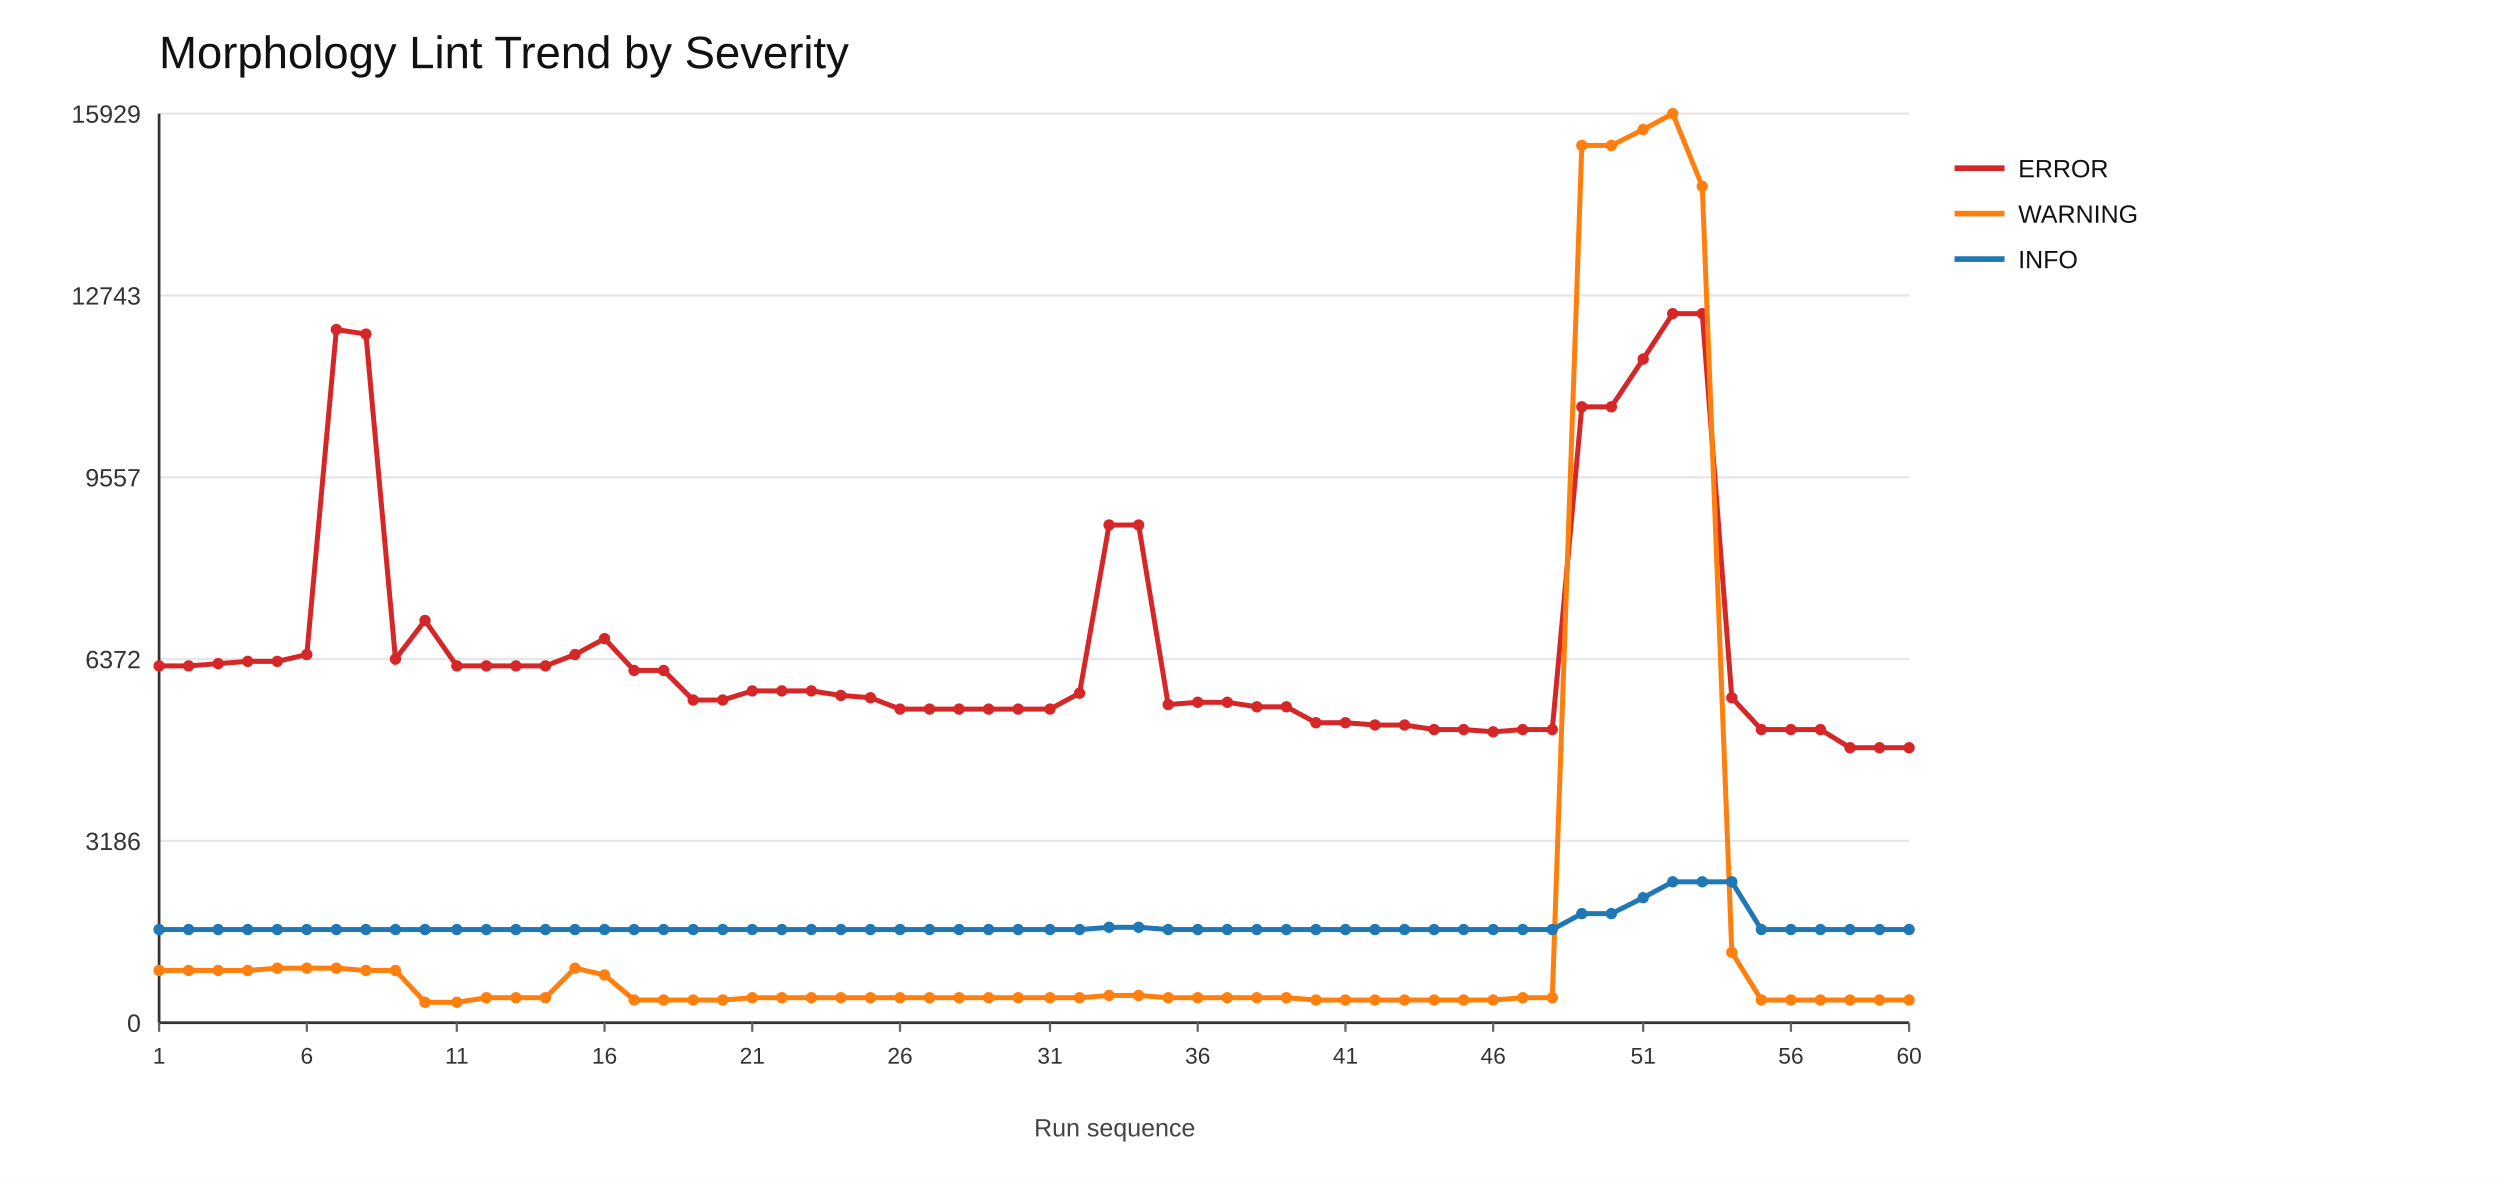
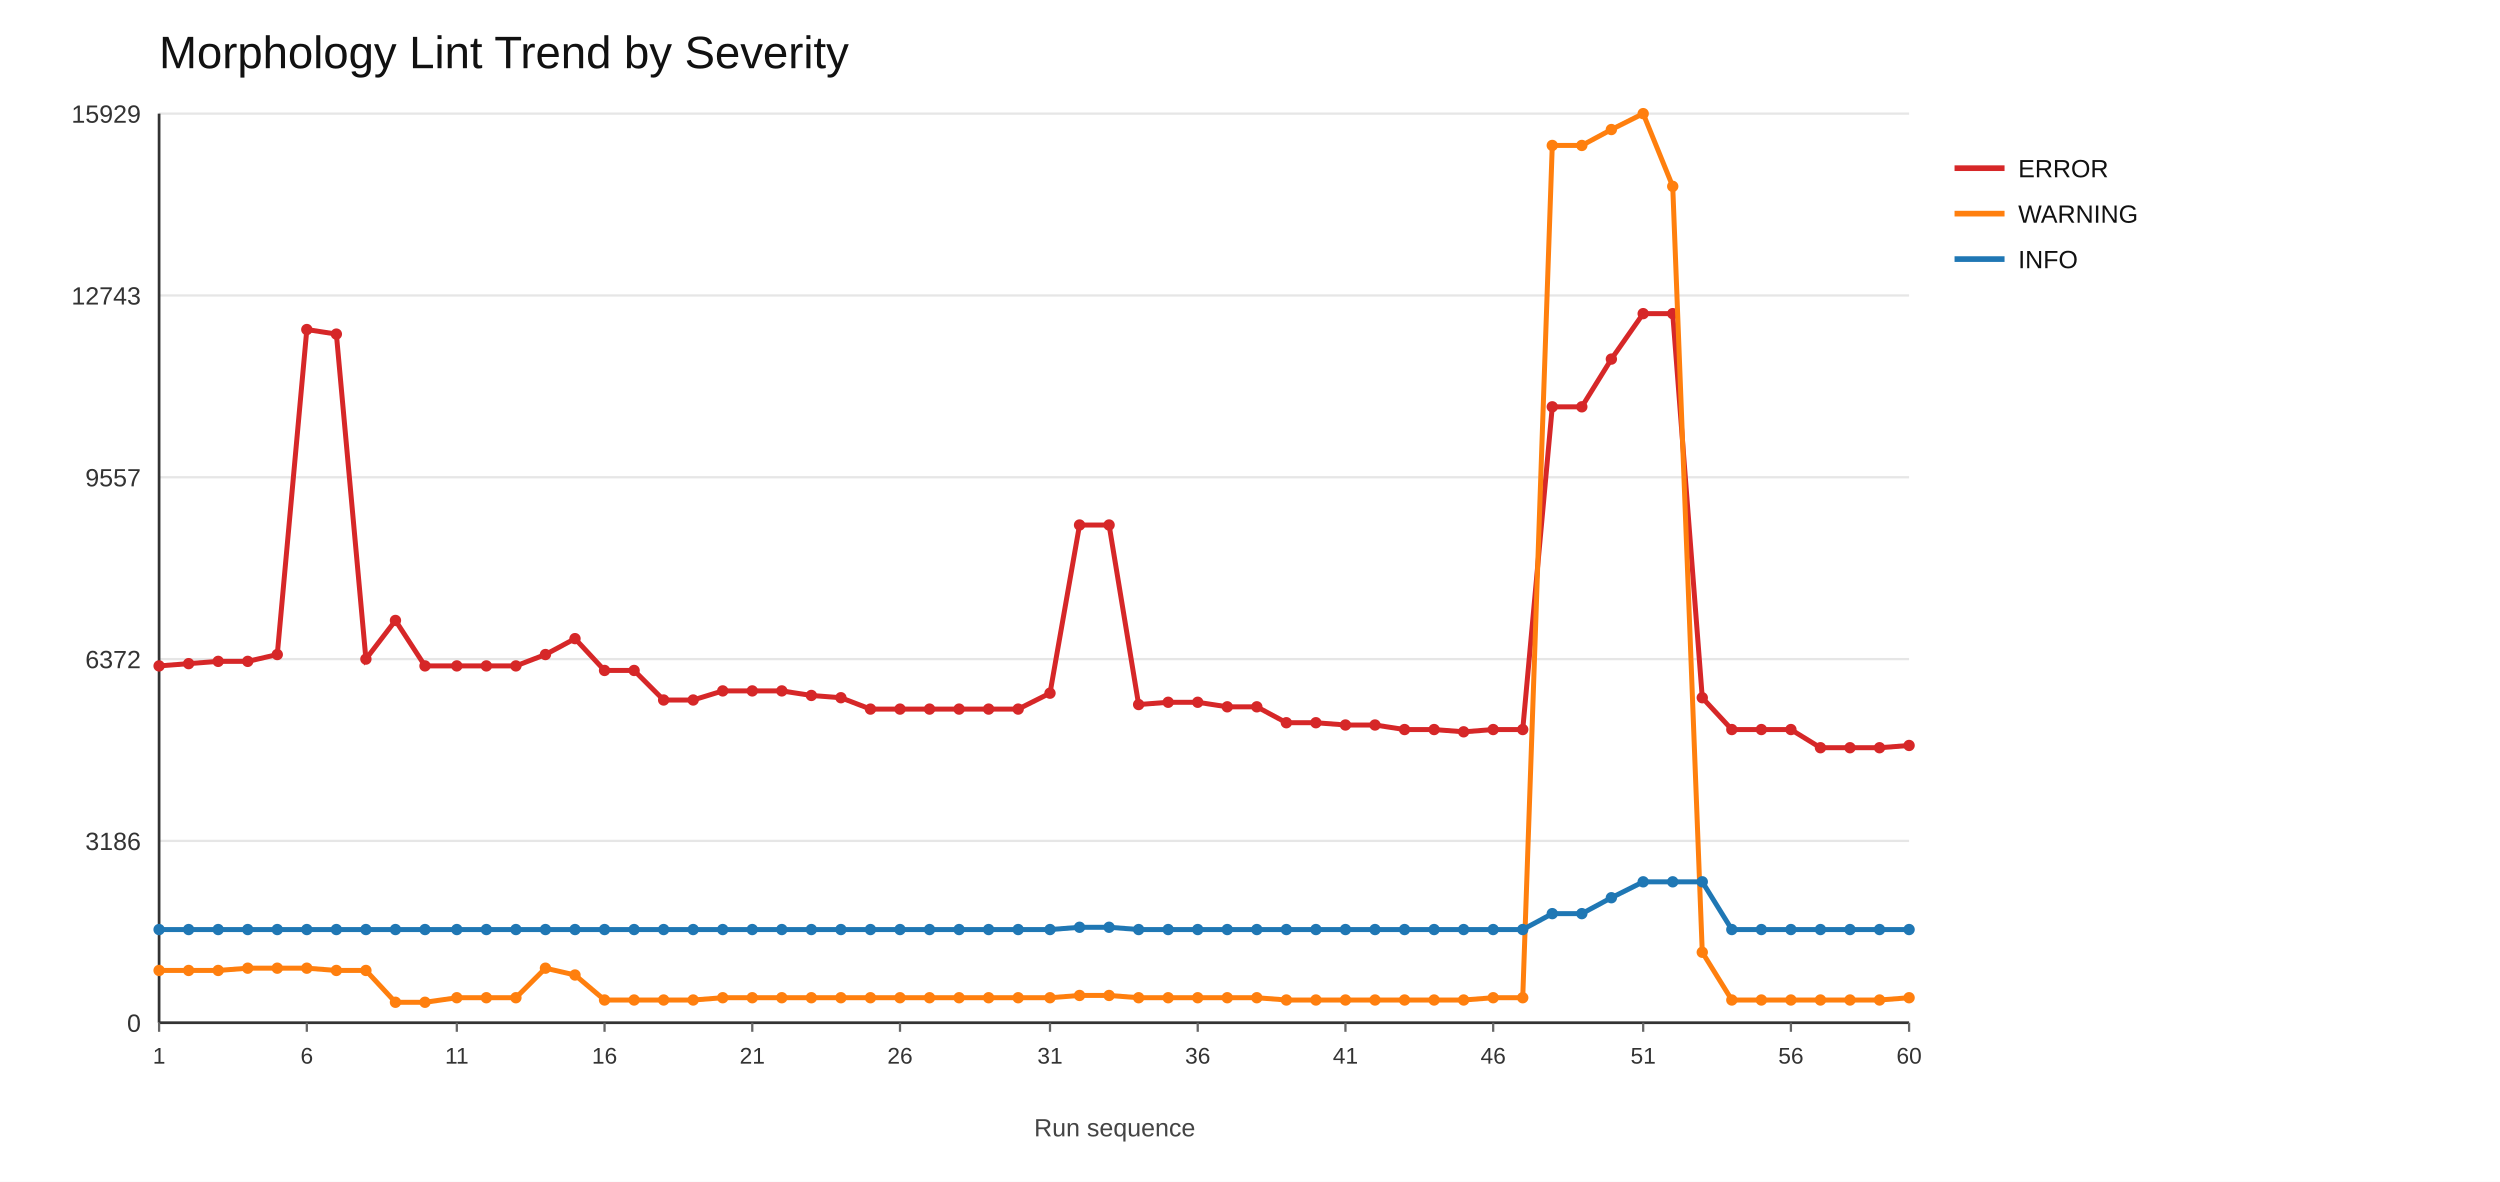
<svg xmlns="http://www.w3.org/2000/svg" width="1100" height="520">
  <rect x="0" y="0" width="1100" height="520" fill="#ffffff" />
  <text x="70" y="30" font-size="20" font-family="Arial" fill="#111">Morphology Lint Trend by Severity</text>
  <line x1="70" y1="450" x2="840" y2="450" stroke="#e6e6e6" stroke-width="1" />
  <text x="62" y="454" font-size="11" font-family="Arial" fill="#333" text-anchor="end">0</text>
  <line x1="70" y1="370" x2="840" y2="370" stroke="#e6e6e6" stroke-width="1" />
  <text x="62" y="374" font-size="11" font-family="Arial" fill="#333" text-anchor="end">3186</text>
  <line x1="70" y1="290" x2="840" y2="290" stroke="#e6e6e6" stroke-width="1" />
  <text x="62" y="294" font-size="11" font-family="Arial" fill="#333" text-anchor="end">6372</text>
  <line x1="70" y1="210" x2="840" y2="210" stroke="#e6e6e6" stroke-width="1" />
  <text x="62" y="214" font-size="11" font-family="Arial" fill="#333" text-anchor="end">9557</text>
  <line x1="70" y1="130" x2="840" y2="130" stroke="#e6e6e6" stroke-width="1" />
  <text x="62" y="134" font-size="11" font-family="Arial" fill="#333" text-anchor="end">12743</text>
  <line x1="70" y1="50" x2="840" y2="50" stroke="#e6e6e6" stroke-width="1" />
  <text x="62" y="54" font-size="11" font-family="Arial" fill="#333" text-anchor="end">15929</text>
  <line x1="70" y1="450" x2="840" y2="450" stroke="#333" stroke-width="1.2" />
  <line x1="70" y1="50" x2="70" y2="450" stroke="#333" stroke-width="1.2" />
  <line x1="70" y1="450" x2="70" y2="454" stroke="#666" stroke-width="1" />
  <text x="70" y="468" font-size="10" font-family="Arial" fill="#333" text-anchor="middle">1</text>
  <line x1="135" y1="450" x2="135" y2="454" stroke="#666" stroke-width="1" />
  <text x="135" y="468" font-size="10" font-family="Arial" fill="#333" text-anchor="middle">6</text>
  <line x1="201" y1="450" x2="201" y2="454" stroke="#666" stroke-width="1" />
  <text x="201" y="468" font-size="10" font-family="Arial" fill="#333" text-anchor="middle">11</text>
  <line x1="266" y1="450" x2="266" y2="454" stroke="#666" stroke-width="1" />
  <text x="266" y="468" font-size="10" font-family="Arial" fill="#333" text-anchor="middle">16</text>
  <line x1="331" y1="450" x2="331" y2="454" stroke="#666" stroke-width="1" />
  <text x="331" y="468" font-size="10" font-family="Arial" fill="#333" text-anchor="middle">21</text>
  <line x1="396" y1="450" x2="396" y2="454" stroke="#666" stroke-width="1" />
  <text x="396" y="468" font-size="10" font-family="Arial" fill="#333" text-anchor="middle">26</text>
  <line x1="462" y1="450" x2="462" y2="454" stroke="#666" stroke-width="1" />
  <text x="462" y="468" font-size="10" font-family="Arial" fill="#333" text-anchor="middle">31</text>
  <line x1="527" y1="450" x2="527" y2="454" stroke="#666" stroke-width="1" />
  <text x="527" y="468" font-size="10" font-family="Arial" fill="#333" text-anchor="middle">36</text>
  <line x1="592" y1="450" x2="592" y2="454" stroke="#666" stroke-width="1" />
  <text x="592" y="468" font-size="10" font-family="Arial" fill="#333" text-anchor="middle">41</text>
  <line x1="657" y1="450" x2="657" y2="454" stroke="#666" stroke-width="1" />
  <text x="657" y="468" font-size="10" font-family="Arial" fill="#333" text-anchor="middle">46</text>
  <line x1="723" y1="450" x2="723" y2="454" stroke="#666" stroke-width="1" />
  <text x="723" y="468" font-size="10" font-family="Arial" fill="#333" text-anchor="middle">51</text>
  <line x1="788" y1="450" x2="788" y2="454" stroke="#666" stroke-width="1" />
  <text x="788" y="468" font-size="10" font-family="Arial" fill="#333" text-anchor="middle">56</text>
  <line x1="840" y1="450" x2="840" y2="454" stroke="#666" stroke-width="1" />
  <text x="840" y="468" font-size="10" font-family="Arial" fill="#333" text-anchor="middle">60</text>
-   <polyline fill="none" stroke="#d62728" stroke-width="2.2" points="70,293 83,293 96,292 109,291 122,291 135,288 148,145 161,147 174,290 187,273 201,293 214,293 227,293 240,293 253,288 266,281 279,295 292,295 305,308 318,308 331,304 344,304 357,304 370,306 383,307 396,312 409,312 422,312 435,312 448,312 462,312 475,305 488,231 501,231 514,310 527,309 540,309 553,311 566,311 579,318 592,318 605,319 618,319 631,321 644,321 657,322 670,321 683,321 696,179 709,179 723,158 736,138 749,138 762,307 775,321 788,321 801,321 814,329 827,329 840,329" />
+   <polyline fill="none" stroke="#d62728" stroke-width="2.2" points="70,293 83,292 96,291 109,291 122,288 135,145 148,147 161,290 174,273 187,293 201,293 214,293 227,293 240,288 253,281 266,295 279,295 292,308 305,308 318,304 331,304 344,304 357,306 370,307 383,312 396,312 409,312 422,312 435,312 448,312 462,305 475,231 488,231 501,310 514,309 527,309 540,311 553,311 566,318 579,318 592,319 605,319 618,321 631,321 644,322 657,321 670,321 683,179 696,179 709,158 723,138 736,138 749,307 762,321 775,321 788,321 801,329 814,329 827,329 840,328" />
  <circle cx="70" cy="293" r="2.5" fill="#d62728" />
-   <circle cx="83" cy="293" r="2.5" fill="#d62728" />
-   <circle cx="96" cy="292" r="2.5" fill="#d62728" />
+   <circle cx="83" cy="292" r="2.5" fill="#d62728" />
+   <circle cx="96" cy="291" r="2.5" fill="#d62728" />
  <circle cx="109" cy="291" r="2.5" fill="#d62728" />
-   <circle cx="122" cy="291" r="2.5" fill="#d62728" />
-   <circle cx="135" cy="288" r="2.5" fill="#d62728" />
-   <circle cx="148" cy="145" r="2.5" fill="#d62728" />
-   <circle cx="161" cy="147" r="2.5" fill="#d62728" />
-   <circle cx="174" cy="290" r="2.5" fill="#d62728" />
-   <circle cx="187" cy="273" r="2.5" fill="#d62728" />
+   <circle cx="122" cy="288" r="2.5" fill="#d62728" />
+   <circle cx="135" cy="145" r="2.5" fill="#d62728" />
+   <circle cx="148" cy="147" r="2.5" fill="#d62728" />
+   <circle cx="161" cy="290" r="2.5" fill="#d62728" />
+   <circle cx="174" cy="273" r="2.5" fill="#d62728" />
+   <circle cx="187" cy="293" r="2.5" fill="#d62728" />
  <circle cx="201" cy="293" r="2.5" fill="#d62728" />
  <circle cx="214" cy="293" r="2.5" fill="#d62728" />
  <circle cx="227" cy="293" r="2.5" fill="#d62728" />
-   <circle cx="240" cy="293" r="2.5" fill="#d62728" />
-   <circle cx="253" cy="288" r="2.5" fill="#d62728" />
-   <circle cx="266" cy="281" r="2.5" fill="#d62728" />
+   <circle cx="240" cy="288" r="2.5" fill="#d62728" />
+   <circle cx="253" cy="281" r="2.5" fill="#d62728" />
+   <circle cx="266" cy="295" r="2.5" fill="#d62728" />
  <circle cx="279" cy="295" r="2.5" fill="#d62728" />
-   <circle cx="292" cy="295" r="2.5" fill="#d62728" />
+   <circle cx="292" cy="308" r="2.5" fill="#d62728" />
  <circle cx="305" cy="308" r="2.5" fill="#d62728" />
-   <circle cx="318" cy="308" r="2.5" fill="#d62728" />
+   <circle cx="318" cy="304" r="2.5" fill="#d62728" />
  <circle cx="331" cy="304" r="2.5" fill="#d62728" />
  <circle cx="344" cy="304" r="2.5" fill="#d62728" />
-   <circle cx="357" cy="304" r="2.5" fill="#d62728" />
-   <circle cx="370" cy="306" r="2.5" fill="#d62728" />
-   <circle cx="383" cy="307" r="2.5" fill="#d62728" />
+   <circle cx="357" cy="306" r="2.5" fill="#d62728" />
+   <circle cx="370" cy="307" r="2.5" fill="#d62728" />
+   <circle cx="383" cy="312" r="2.5" fill="#d62728" />
  <circle cx="396" cy="312" r="2.5" fill="#d62728" />
  <circle cx="409" cy="312" r="2.5" fill="#d62728" />
  <circle cx="422" cy="312" r="2.5" fill="#d62728" />
  <circle cx="435" cy="312" r="2.5" fill="#d62728" />
  <circle cx="448" cy="312" r="2.5" fill="#d62728" />
-   <circle cx="462" cy="312" r="2.5" fill="#d62728" />
-   <circle cx="475" cy="305" r="2.5" fill="#d62728" />
+   <circle cx="462" cy="305" r="2.5" fill="#d62728" />
+   <circle cx="475" cy="231" r="2.5" fill="#d62728" />
  <circle cx="488" cy="231" r="2.5" fill="#d62728" />
-   <circle cx="501" cy="231" r="2.5" fill="#d62728" />
-   <circle cx="514" cy="310" r="2.5" fill="#d62728" />
+   <circle cx="501" cy="310" r="2.5" fill="#d62728" />
+   <circle cx="514" cy="309" r="2.5" fill="#d62728" />
  <circle cx="527" cy="309" r="2.5" fill="#d62728" />
-   <circle cx="540" cy="309" r="2.5" fill="#d62728" />
+   <circle cx="540" cy="311" r="2.5" fill="#d62728" />
  <circle cx="553" cy="311" r="2.5" fill="#d62728" />
-   <circle cx="566" cy="311" r="2.5" fill="#d62728" />
+   <circle cx="566" cy="318" r="2.5" fill="#d62728" />
  <circle cx="579" cy="318" r="2.5" fill="#d62728" />
-   <circle cx="592" cy="318" r="2.5" fill="#d62728" />
+   <circle cx="592" cy="319" r="2.5" fill="#d62728" />
  <circle cx="605" cy="319" r="2.5" fill="#d62728" />
-   <circle cx="618" cy="319" r="2.5" fill="#d62728" />
+   <circle cx="618" cy="321" r="2.5" fill="#d62728" />
  <circle cx="631" cy="321" r="2.5" fill="#d62728" />
-   <circle cx="644" cy="321" r="2.5" fill="#d62728" />
-   <circle cx="657" cy="322" r="2.5" fill="#d62728" />
+   <circle cx="644" cy="322" r="2.5" fill="#d62728" />
+   <circle cx="657" cy="321" r="2.5" fill="#d62728" />
  <circle cx="670" cy="321" r="2.5" fill="#d62728" />
-   <circle cx="683" cy="321" r="2.5" fill="#d62728" />
+   <circle cx="683" cy="179" r="2.5" fill="#d62728" />
  <circle cx="696" cy="179" r="2.5" fill="#d62728" />
-   <circle cx="709" cy="179" r="2.5" fill="#d62728" />
-   <circle cx="723" cy="158" r="2.5" fill="#d62728" />
+   <circle cx="709" cy="158" r="2.5" fill="#d62728" />
+   <circle cx="723" cy="138" r="2.5" fill="#d62728" />
  <circle cx="736" cy="138" r="2.5" fill="#d62728" />
-   <circle cx="749" cy="138" r="2.5" fill="#d62728" />
-   <circle cx="762" cy="307" r="2.5" fill="#d62728" />
+   <circle cx="749" cy="307" r="2.5" fill="#d62728" />
+   <circle cx="762" cy="321" r="2.5" fill="#d62728" />
  <circle cx="775" cy="321" r="2.5" fill="#d62728" />
  <circle cx="788" cy="321" r="2.5" fill="#d62728" />
-   <circle cx="801" cy="321" r="2.5" fill="#d62728" />
+   <circle cx="801" cy="329" r="2.5" fill="#d62728" />
  <circle cx="814" cy="329" r="2.5" fill="#d62728" />
  <circle cx="827" cy="329" r="2.5" fill="#d62728" />
-   <circle cx="840" cy="329" r="2.5" fill="#d62728" />
+   <circle cx="840" cy="328" r="2.5" fill="#d62728" />
  <line x1="860" y1="74" x2="882" y2="74" stroke="#d62728" stroke-width="2.5" />
  <text x="888" y="78" font-size="11" font-family="Arial" fill="#111">ERROR</text>
-   <polyline fill="none" stroke="#ff7f0e" stroke-width="2.2" points="70,427 83,427 96,427 109,427 122,426 135,426 148,426 161,427 174,427 187,441 201,441 214,439 227,439 240,439 253,426 266,429 279,440 292,440 305,440 318,440 331,439 344,439 357,439 370,439 383,439 396,439 409,439 422,439 435,439 448,439 462,439 475,439 488,438 501,438 514,439 527,439 540,439 553,439 566,439 579,440 592,440 605,440 618,440 631,440 644,440 657,440 670,439 683,439 696,64 709,64 723,57 736,50 749,82 762,419 775,440 788,440 801,440 814,440 827,440 840,440" />
+   <polyline fill="none" stroke="#ff7f0e" stroke-width="2.2" points="70,427 83,427 96,427 109,426 122,426 135,426 148,427 161,427 174,441 187,441 201,439 214,439 227,439 240,426 253,429 266,440 279,440 292,440 305,440 318,439 331,439 344,439 357,439 370,439 383,439 396,439 409,439 422,439 435,439 448,439 462,439 475,438 488,438 501,439 514,439 527,439 540,439 553,439 566,440 579,440 592,440 605,440 618,440 631,440 644,440 657,439 670,439 683,64 696,64 709,57 723,50 736,82 749,419 762,440 775,440 788,440 801,440 814,440 827,440 840,439" />
  <circle cx="70" cy="427" r="2.5" fill="#ff7f0e" />
  <circle cx="83" cy="427" r="2.5" fill="#ff7f0e" />
  <circle cx="96" cy="427" r="2.5" fill="#ff7f0e" />
-   <circle cx="109" cy="427" r="2.5" fill="#ff7f0e" />
+   <circle cx="109" cy="426" r="2.5" fill="#ff7f0e" />
  <circle cx="122" cy="426" r="2.5" fill="#ff7f0e" />
  <circle cx="135" cy="426" r="2.5" fill="#ff7f0e" />
-   <circle cx="148" cy="426" r="2.5" fill="#ff7f0e" />
+   <circle cx="148" cy="427" r="2.5" fill="#ff7f0e" />
  <circle cx="161" cy="427" r="2.5" fill="#ff7f0e" />
-   <circle cx="174" cy="427" r="2.5" fill="#ff7f0e" />
+   <circle cx="174" cy="441" r="2.5" fill="#ff7f0e" />
  <circle cx="187" cy="441" r="2.5" fill="#ff7f0e" />
-   <circle cx="201" cy="441" r="2.5" fill="#ff7f0e" />
+   <circle cx="201" cy="439" r="2.5" fill="#ff7f0e" />
  <circle cx="214" cy="439" r="2.5" fill="#ff7f0e" />
  <circle cx="227" cy="439" r="2.5" fill="#ff7f0e" />
-   <circle cx="240" cy="439" r="2.5" fill="#ff7f0e" />
-   <circle cx="253" cy="426" r="2.5" fill="#ff7f0e" />
-   <circle cx="266" cy="429" r="2.5" fill="#ff7f0e" />
+   <circle cx="240" cy="426" r="2.5" fill="#ff7f0e" />
+   <circle cx="253" cy="429" r="2.5" fill="#ff7f0e" />
+   <circle cx="266" cy="440" r="2.5" fill="#ff7f0e" />
  <circle cx="279" cy="440" r="2.5" fill="#ff7f0e" />
  <circle cx="292" cy="440" r="2.5" fill="#ff7f0e" />
  <circle cx="305" cy="440" r="2.5" fill="#ff7f0e" />
-   <circle cx="318" cy="440" r="2.5" fill="#ff7f0e" />
+   <circle cx="318" cy="439" r="2.5" fill="#ff7f0e" />
  <circle cx="331" cy="439" r="2.5" fill="#ff7f0e" />
  <circle cx="344" cy="439" r="2.5" fill="#ff7f0e" />
  <circle cx="357" cy="439" r="2.5" fill="#ff7f0e" />
  <circle cx="370" cy="439" r="2.5" fill="#ff7f0e" />
  <circle cx="383" cy="439" r="2.5" fill="#ff7f0e" />
  <circle cx="396" cy="439" r="2.5" fill="#ff7f0e" />
  <circle cx="409" cy="439" r="2.5" fill="#ff7f0e" />
  <circle cx="422" cy="439" r="2.5" fill="#ff7f0e" />
  <circle cx="435" cy="439" r="2.5" fill="#ff7f0e" />
  <circle cx="448" cy="439" r="2.5" fill="#ff7f0e" />
  <circle cx="462" cy="439" r="2.5" fill="#ff7f0e" />
-   <circle cx="475" cy="439" r="2.5" fill="#ff7f0e" />
+   <circle cx="475" cy="438" r="2.5" fill="#ff7f0e" />
  <circle cx="488" cy="438" r="2.5" fill="#ff7f0e" />
-   <circle cx="501" cy="438" r="2.5" fill="#ff7f0e" />
+   <circle cx="501" cy="439" r="2.5" fill="#ff7f0e" />
  <circle cx="514" cy="439" r="2.5" fill="#ff7f0e" />
  <circle cx="527" cy="439" r="2.5" fill="#ff7f0e" />
  <circle cx="540" cy="439" r="2.5" fill="#ff7f0e" />
  <circle cx="553" cy="439" r="2.5" fill="#ff7f0e" />
-   <circle cx="566" cy="439" r="2.5" fill="#ff7f0e" />
+   <circle cx="566" cy="440" r="2.5" fill="#ff7f0e" />
  <circle cx="579" cy="440" r="2.5" fill="#ff7f0e" />
  <circle cx="592" cy="440" r="2.5" fill="#ff7f0e" />
  <circle cx="605" cy="440" r="2.5" fill="#ff7f0e" />
  <circle cx="618" cy="440" r="2.5" fill="#ff7f0e" />
  <circle cx="631" cy="440" r="2.5" fill="#ff7f0e" />
  <circle cx="644" cy="440" r="2.5" fill="#ff7f0e" />
-   <circle cx="657" cy="440" r="2.5" fill="#ff7f0e" />
+   <circle cx="657" cy="439" r="2.5" fill="#ff7f0e" />
  <circle cx="670" cy="439" r="2.5" fill="#ff7f0e" />
-   <circle cx="683" cy="439" r="2.5" fill="#ff7f0e" />
+   <circle cx="683" cy="64" r="2.5" fill="#ff7f0e" />
  <circle cx="696" cy="64" r="2.5" fill="#ff7f0e" />
-   <circle cx="709" cy="64" r="2.5" fill="#ff7f0e" />
-   <circle cx="723" cy="57" r="2.5" fill="#ff7f0e" />
-   <circle cx="736" cy="50" r="2.5" fill="#ff7f0e" />
-   <circle cx="749" cy="82" r="2.5" fill="#ff7f0e" />
-   <circle cx="762" cy="419" r="2.5" fill="#ff7f0e" />
+   <circle cx="709" cy="57" r="2.5" fill="#ff7f0e" />
+   <circle cx="723" cy="50" r="2.5" fill="#ff7f0e" />
+   <circle cx="736" cy="82" r="2.5" fill="#ff7f0e" />
+   <circle cx="749" cy="419" r="2.5" fill="#ff7f0e" />
+   <circle cx="762" cy="440" r="2.5" fill="#ff7f0e" />
  <circle cx="775" cy="440" r="2.5" fill="#ff7f0e" />
  <circle cx="788" cy="440" r="2.5" fill="#ff7f0e" />
  <circle cx="801" cy="440" r="2.5" fill="#ff7f0e" />
  <circle cx="814" cy="440" r="2.5" fill="#ff7f0e" />
  <circle cx="827" cy="440" r="2.5" fill="#ff7f0e" />
-   <circle cx="840" cy="440" r="2.5" fill="#ff7f0e" />
+   <circle cx="840" cy="439" r="2.5" fill="#ff7f0e" />
  <line x1="860" y1="94" x2="882" y2="94" stroke="#ff7f0e" stroke-width="2.5" />
  <text x="888" y="98" font-size="11" font-family="Arial" fill="#111">WARNING</text>
-   <polyline fill="none" stroke="#1f77b4" stroke-width="2.2" points="70,409 83,409 96,409 109,409 122,409 135,409 148,409 161,409 174,409 187,409 201,409 214,409 227,409 240,409 253,409 266,409 279,409 292,409 305,409 318,409 331,409 344,409 357,409 370,409 383,409 396,409 409,409 422,409 435,409 448,409 462,409 475,409 488,408 501,408 514,409 527,409 540,409 553,409 566,409 579,409 592,409 605,409 618,409 631,409 644,409 657,409 670,409 683,409 696,402 709,402 723,395 736,388 749,388 762,388 775,409 788,409 801,409 814,409 827,409 840,409" />
+   <polyline fill="none" stroke="#1f77b4" stroke-width="2.2" points="70,409 83,409 96,409 109,409 122,409 135,409 148,409 161,409 174,409 187,409 201,409 214,409 227,409 240,409 253,409 266,409 279,409 292,409 305,409 318,409 331,409 344,409 357,409 370,409 383,409 396,409 409,409 422,409 435,409 448,409 462,409 475,408 488,408 501,409 514,409 527,409 540,409 553,409 566,409 579,409 592,409 605,409 618,409 631,409 644,409 657,409 670,409 683,402 696,402 709,395 723,388 736,388 749,388 762,409 775,409 788,409 801,409 814,409 827,409 840,409" />
  <circle cx="70" cy="409" r="2.5" fill="#1f77b4" />
  <circle cx="83" cy="409" r="2.5" fill="#1f77b4" />
  <circle cx="96" cy="409" r="2.5" fill="#1f77b4" />
  <circle cx="109" cy="409" r="2.5" fill="#1f77b4" />
  <circle cx="122" cy="409" r="2.5" fill="#1f77b4" />
  <circle cx="135" cy="409" r="2.5" fill="#1f77b4" />
  <circle cx="148" cy="409" r="2.5" fill="#1f77b4" />
  <circle cx="161" cy="409" r="2.5" fill="#1f77b4" />
  <circle cx="174" cy="409" r="2.5" fill="#1f77b4" />
  <circle cx="187" cy="409" r="2.5" fill="#1f77b4" />
  <circle cx="201" cy="409" r="2.5" fill="#1f77b4" />
  <circle cx="214" cy="409" r="2.5" fill="#1f77b4" />
  <circle cx="227" cy="409" r="2.5" fill="#1f77b4" />
  <circle cx="240" cy="409" r="2.5" fill="#1f77b4" />
  <circle cx="253" cy="409" r="2.5" fill="#1f77b4" />
  <circle cx="266" cy="409" r="2.5" fill="#1f77b4" />
  <circle cx="279" cy="409" r="2.5" fill="#1f77b4" />
  <circle cx="292" cy="409" r="2.5" fill="#1f77b4" />
  <circle cx="305" cy="409" r="2.5" fill="#1f77b4" />
  <circle cx="318" cy="409" r="2.5" fill="#1f77b4" />
  <circle cx="331" cy="409" r="2.5" fill="#1f77b4" />
  <circle cx="344" cy="409" r="2.5" fill="#1f77b4" />
  <circle cx="357" cy="409" r="2.5" fill="#1f77b4" />
  <circle cx="370" cy="409" r="2.5" fill="#1f77b4" />
  <circle cx="383" cy="409" r="2.5" fill="#1f77b4" />
  <circle cx="396" cy="409" r="2.5" fill="#1f77b4" />
  <circle cx="409" cy="409" r="2.5" fill="#1f77b4" />
  <circle cx="422" cy="409" r="2.5" fill="#1f77b4" />
  <circle cx="435" cy="409" r="2.5" fill="#1f77b4" />
  <circle cx="448" cy="409" r="2.5" fill="#1f77b4" />
  <circle cx="462" cy="409" r="2.5" fill="#1f77b4" />
-   <circle cx="475" cy="409" r="2.5" fill="#1f77b4" />
+   <circle cx="475" cy="408" r="2.5" fill="#1f77b4" />
  <circle cx="488" cy="408" r="2.5" fill="#1f77b4" />
-   <circle cx="501" cy="408" r="2.5" fill="#1f77b4" />
+   <circle cx="501" cy="409" r="2.5" fill="#1f77b4" />
  <circle cx="514" cy="409" r="2.5" fill="#1f77b4" />
  <circle cx="527" cy="409" r="2.5" fill="#1f77b4" />
  <circle cx="540" cy="409" r="2.5" fill="#1f77b4" />
  <circle cx="553" cy="409" r="2.5" fill="#1f77b4" />
  <circle cx="566" cy="409" r="2.5" fill="#1f77b4" />
  <circle cx="579" cy="409" r="2.5" fill="#1f77b4" />
  <circle cx="592" cy="409" r="2.5" fill="#1f77b4" />
  <circle cx="605" cy="409" r="2.5" fill="#1f77b4" />
  <circle cx="618" cy="409" r="2.5" fill="#1f77b4" />
  <circle cx="631" cy="409" r="2.5" fill="#1f77b4" />
  <circle cx="644" cy="409" r="2.5" fill="#1f77b4" />
  <circle cx="657" cy="409" r="2.5" fill="#1f77b4" />
  <circle cx="670" cy="409" r="2.5" fill="#1f77b4" />
-   <circle cx="683" cy="409" r="2.5" fill="#1f77b4" />
+   <circle cx="683" cy="402" r="2.5" fill="#1f77b4" />
  <circle cx="696" cy="402" r="2.5" fill="#1f77b4" />
-   <circle cx="709" cy="402" r="2.5" fill="#1f77b4" />
-   <circle cx="723" cy="395" r="2.5" fill="#1f77b4" />
+   <circle cx="709" cy="395" r="2.5" fill="#1f77b4" />
+   <circle cx="723" cy="388" r="2.5" fill="#1f77b4" />
  <circle cx="736" cy="388" r="2.5" fill="#1f77b4" />
  <circle cx="749" cy="388" r="2.5" fill="#1f77b4" />
-   <circle cx="762" cy="388" r="2.5" fill="#1f77b4" />
+   <circle cx="762" cy="409" r="2.5" fill="#1f77b4" />
  <circle cx="775" cy="409" r="2.5" fill="#1f77b4" />
  <circle cx="788" cy="409" r="2.5" fill="#1f77b4" />
  <circle cx="801" cy="409" r="2.5" fill="#1f77b4" />
  <circle cx="814" cy="409" r="2.5" fill="#1f77b4" />
  <circle cx="827" cy="409" r="2.5" fill="#1f77b4" />
  <circle cx="840" cy="409" r="2.5" fill="#1f77b4" />
  <line x1="860" y1="114" x2="882" y2="114" stroke="#1f77b4" stroke-width="2.5" />
  <text x="888" y="118" font-size="11" font-family="Arial" fill="#111">INFO</text>
  <text x="455" y="500" font-size="11" font-family="Arial" fill="#444">Run sequence</text>
</svg>
